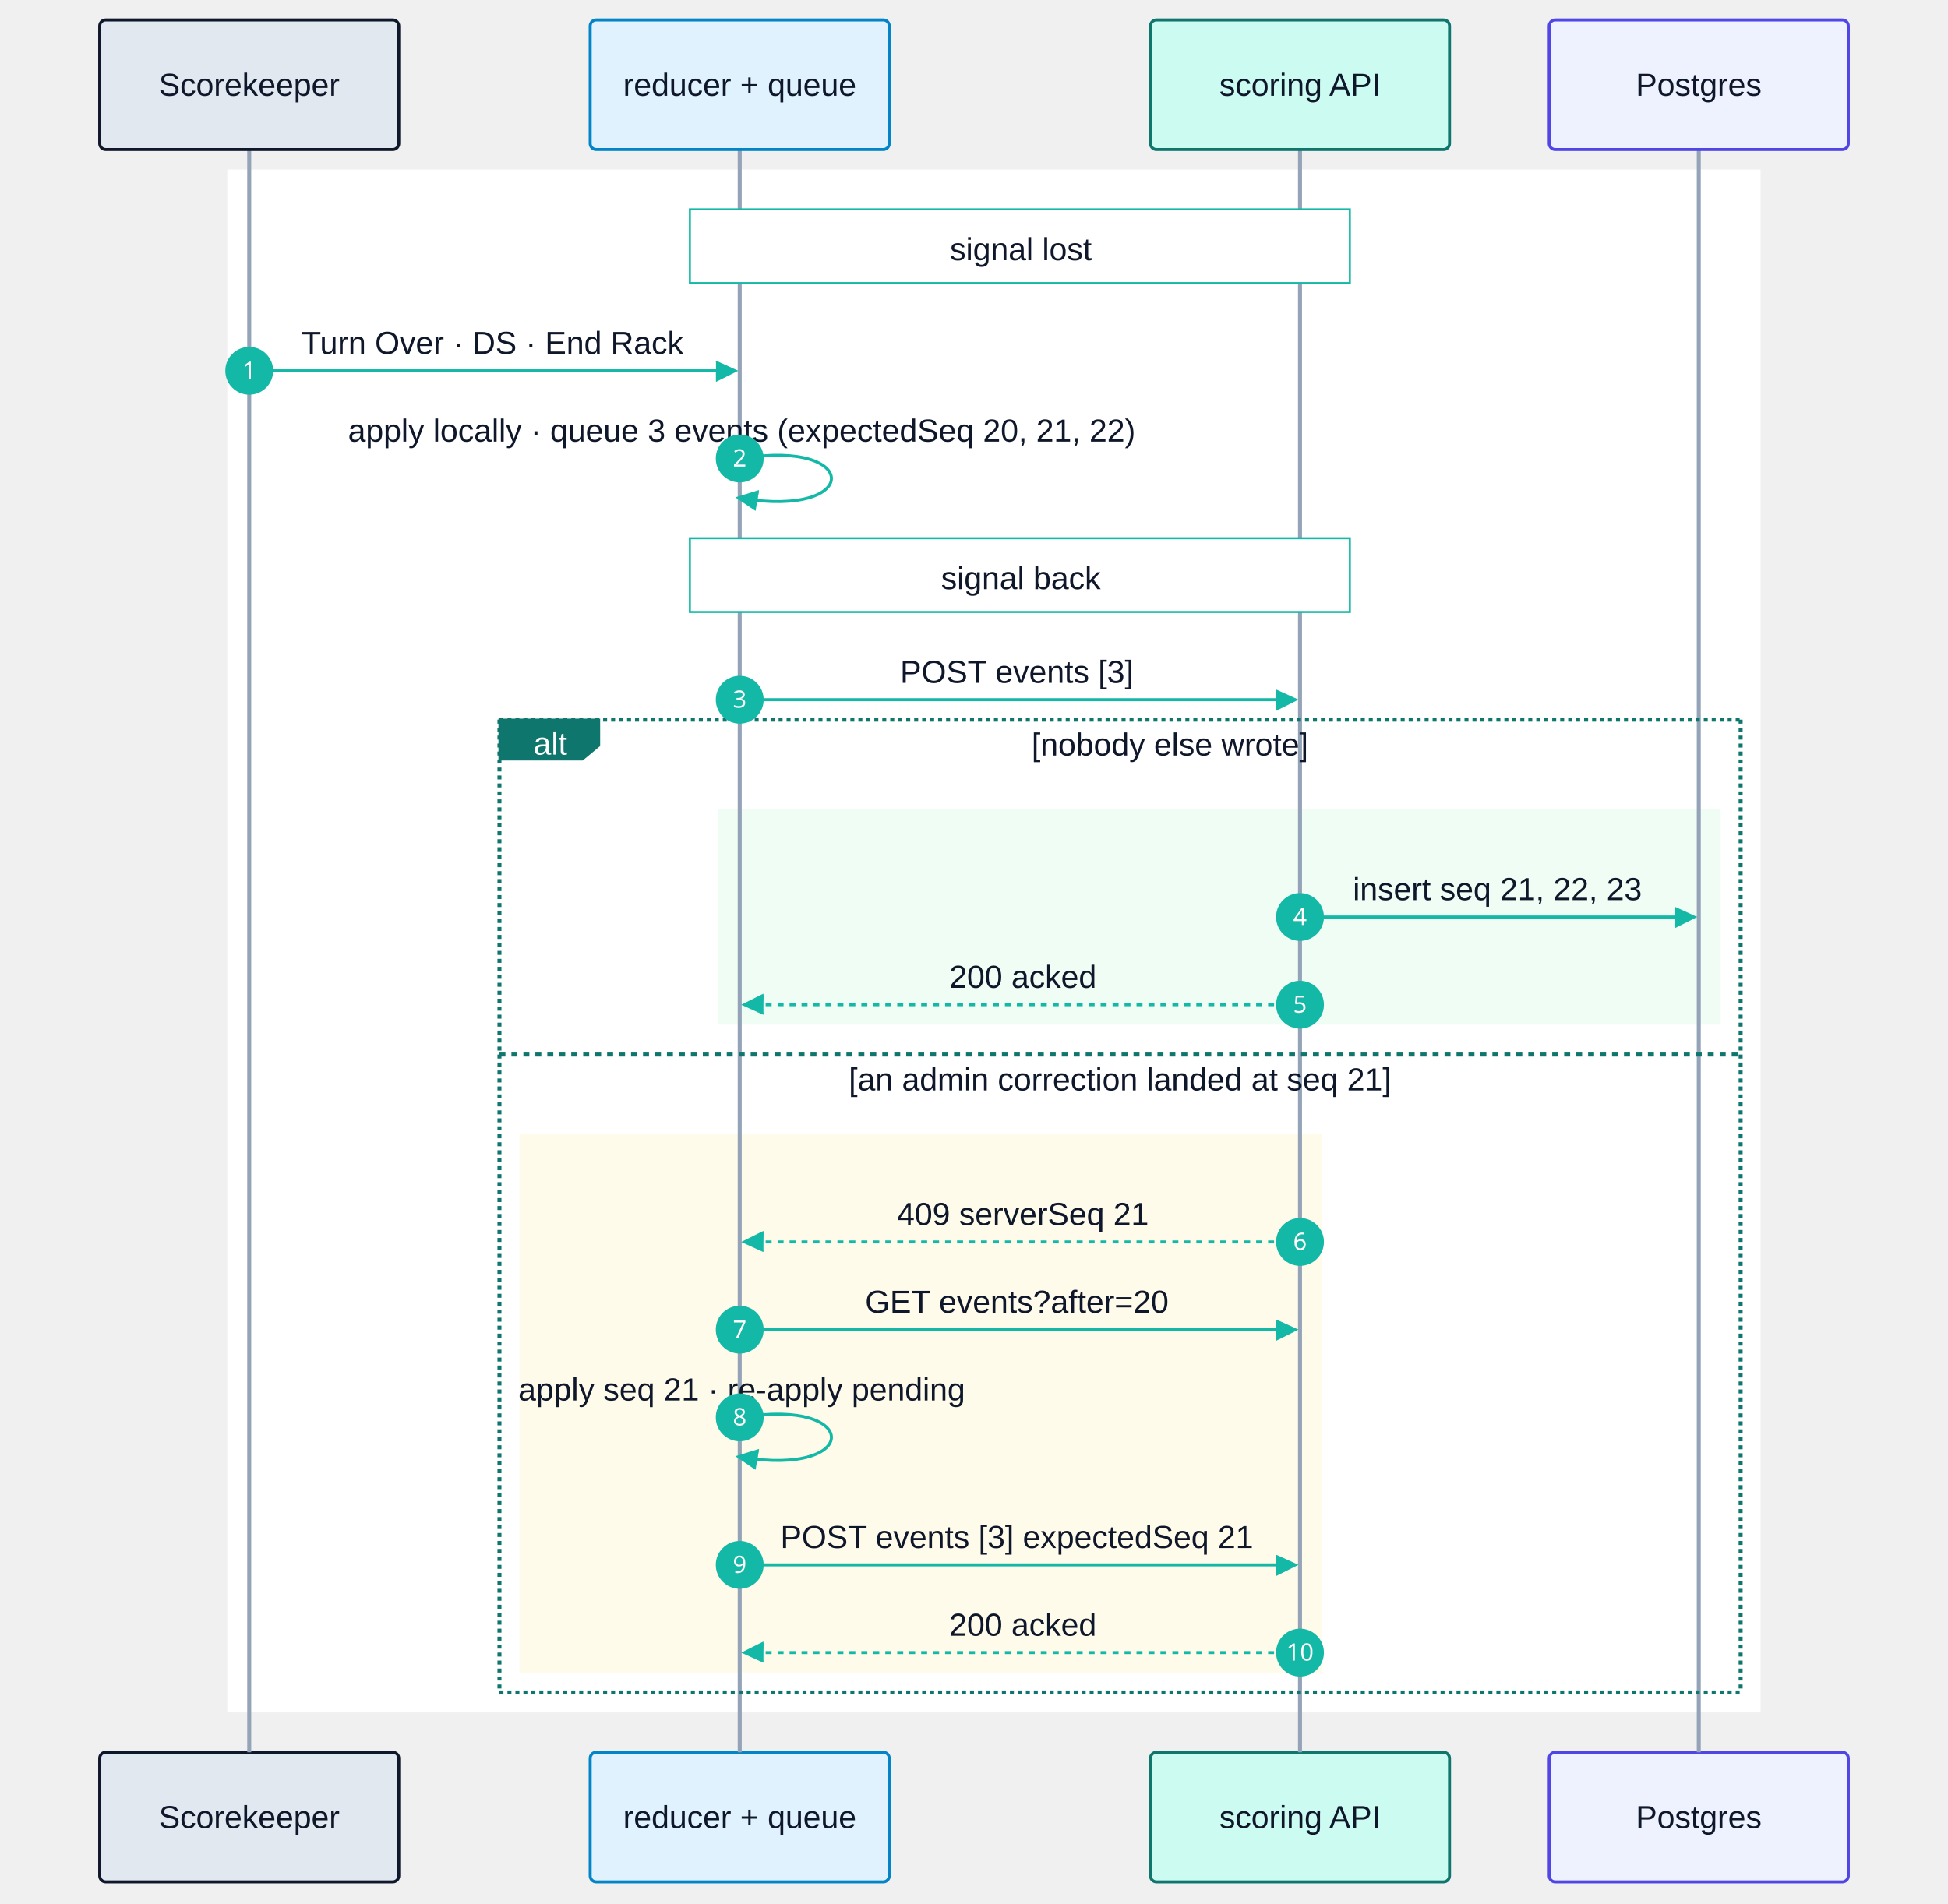
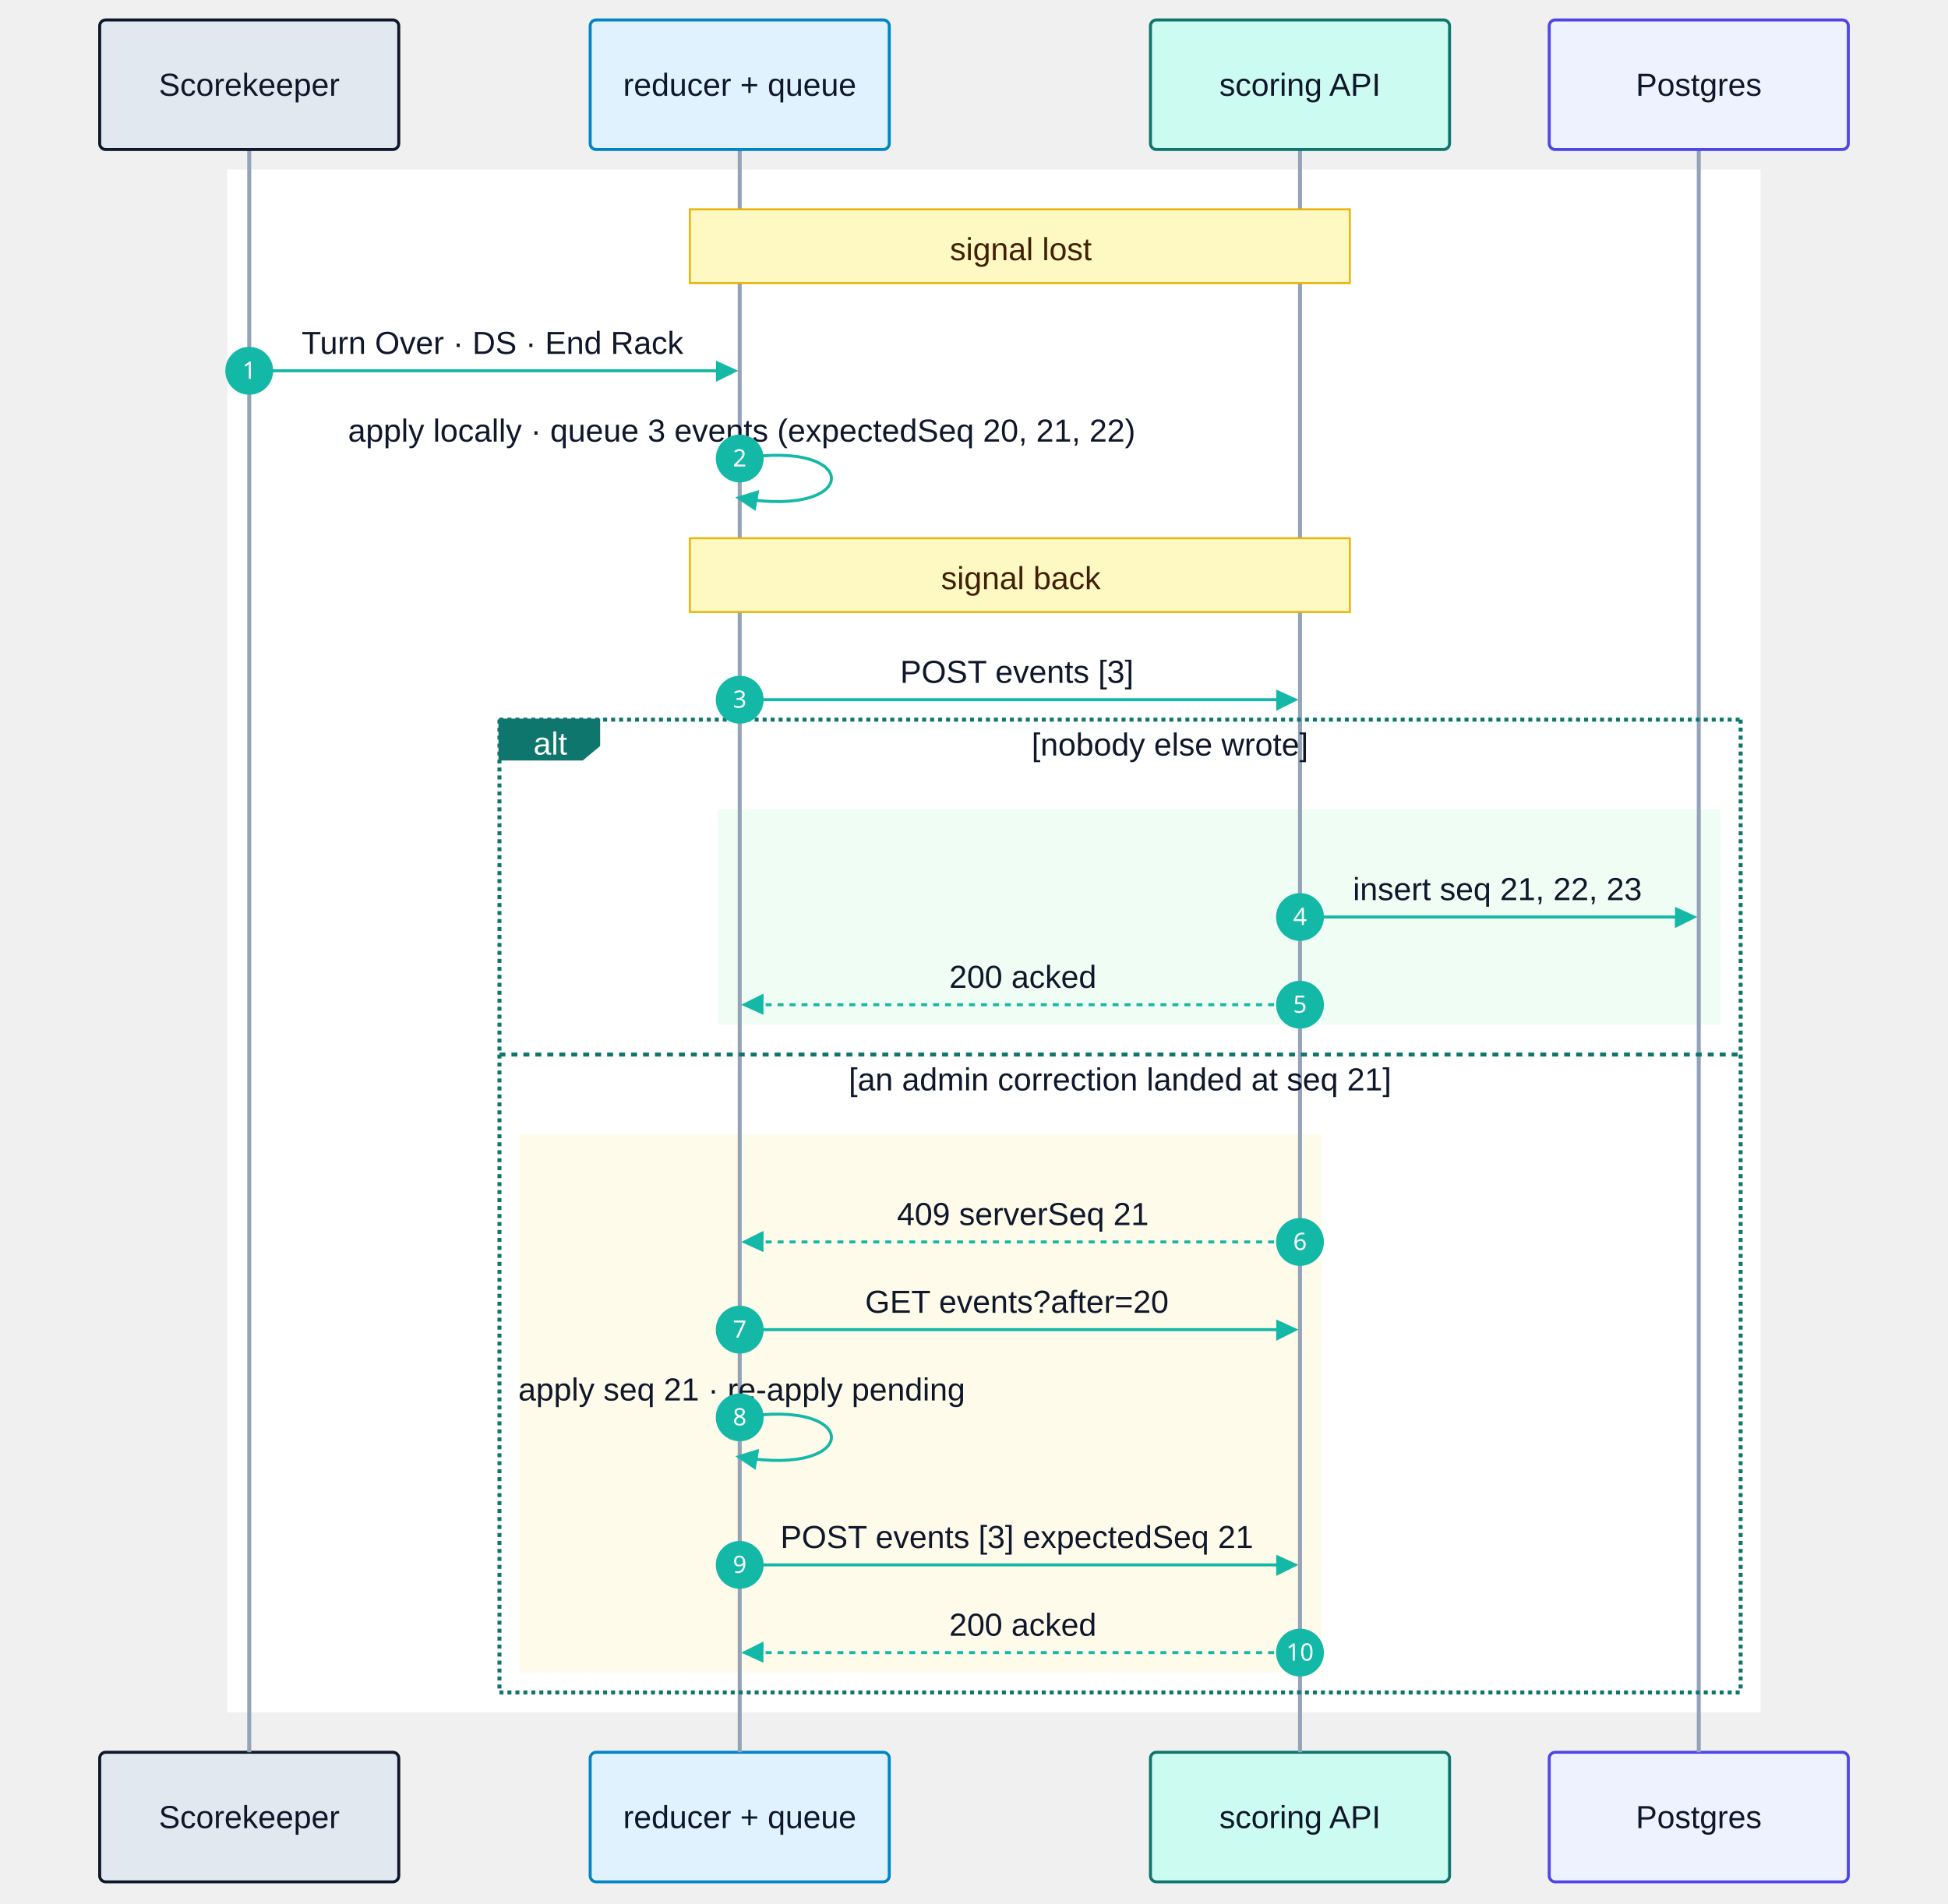
- <svg xmlns="http://www.w3.org/2000/svg" id="d-4b40d7af" width="100%" style="max-width: 977px; background-color: rgb(248, 250, 252);" viewBox="-50 -10 977 955" role="graphics-document document" aria-roledescription="sequence">
-   <style>#d-4b40d7af rect.actor[name='S']{fill:#E2E8F0 !important;stroke:#0F172A !important;stroke-width:1.5px} #d-4b40d7af rect.actor[name='FE']{fill:#E0F2FE !important;stroke:#0284C7 !important;stroke-width:1.5px} #d-4b40d7af rect.actor[name='API']{fill:#CCFBF1 !important;stroke:#0F766E !important;stroke-width:1.5px} #d-4b40d7af rect.actor[name='DB']{fill:#EEF2FF !important;stroke:#4F46E5 !important;stroke-width:1.5px}</style>
+ <svg xmlns="http://www.w3.org/2000/svg" id="d-85b87c11" width="100%" style="max-width: 977px; background-color: rgb(248, 250, 252);" viewBox="-50 -10 977 955" role="graphics-document document" aria-roledescription="sequence">
+   <style>#d-85b87c11 rect.actor[name='S']{fill:#E2E8F0 !important;stroke:#0F172A !important;stroke-width:1.5px} #d-85b87c11 rect.actor[name='FE']{fill:#E0F2FE !important;stroke:#0284C7 !important;stroke-width:1.5px} #d-85b87c11 rect.actor[name='API']{fill:#CCFBF1 !important;stroke:#0F766E !important;stroke-width:1.5px} #d-85b87c11 rect.actor[name='DB']{fill:#EEF2FF !important;stroke:#4F46E5 !important;stroke-width:1.5px}</style>
  <rect x="64" y="75" fill="rgb(255,255,255)" width="769" height="774" class="rect" />
  <rect x="210.5" y="559" fill="rgb(255,251,235)" width="402.5" height="270" class="rect" />
  <rect x="310" y="396" fill="rgb(240,253,244)" width="503" height="108" class="rect" />
  <g>
    <rect x="727" y="869" fill="#eaeaea" stroke="#666" width="150" height="65" name="DB" rx="3" ry="3" class="actor actor-bottom" />
    <text x="802" y="901.5" dominant-baseline="central" alignment-baseline="central" class="actor actor-box" style="text-anchor: middle; font-size: 16px; font-weight: 400;">
      <tspan x="802" dy="0">Postgres</tspan>
    </text>
  </g>
  <g>
    <rect x="527" y="869" fill="#eaeaea" stroke="#666" width="150" height="65" name="API" rx="3" ry="3" class="actor actor-bottom" />
    <text x="602" y="901.5" dominant-baseline="central" alignment-baseline="central" class="actor actor-box" style="text-anchor: middle; font-size: 16px; font-weight: 400;">
      <tspan x="602" dy="0">scoring API</tspan>
    </text>
  </g>
  <g>
    <rect x="246" y="869" fill="#eaeaea" stroke="#666" width="150" height="65" name="FE" rx="3" ry="3" class="actor actor-bottom" />
    <text x="321" y="901.5" dominant-baseline="central" alignment-baseline="central" class="actor actor-box" style="text-anchor: middle; font-size: 16px; font-weight: 400;">
      <tspan x="321" dy="0">reducer + queue</tspan>
    </text>
  </g>
  <g>
    <rect x="0" y="869" fill="#eaeaea" stroke="#666" width="150" height="65" name="S" rx="3" ry="3" class="actor actor-bottom" />
    <text x="75" y="901.5" dominant-baseline="central" alignment-baseline="central" class="actor actor-box" style="text-anchor: middle; font-size: 16px; font-weight: 400;">
      <tspan x="75" dy="0">Scorekeeper</tspan>
    </text>
  </g>
  <g>
    <line id="actor3" x1="802" y1="65" x2="802" y2="869" class="actor-line 200" stroke-width="0.5px" stroke="#999" name="DB" data-et="life-line" data-id="DB" />
    <g id="root-3" data-et="participant" data-type="participant" data-id="DB">
      <rect x="727" y="0" fill="#eaeaea" stroke="#666" width="150" height="65" name="DB" rx="3" ry="3" class="actor actor-top" />
      <text x="802" y="32.5" dominant-baseline="central" alignment-baseline="central" class="actor actor-box" style="text-anchor: middle; font-size: 16px; font-weight: 400;">
        <tspan x="802" dy="0">Postgres</tspan>
      </text>
    </g>
  </g>
  <g>
    <line id="actor2" x1="602" y1="65" x2="602" y2="869" class="actor-line 200" stroke-width="0.5px" stroke="#999" name="API" data-et="life-line" data-id="API" />
    <g id="root-2" data-et="participant" data-type="participant" data-id="API">
      <rect x="527" y="0" fill="#eaeaea" stroke="#666" width="150" height="65" name="API" rx="3" ry="3" class="actor actor-top" />
      <text x="602" y="32.5" dominant-baseline="central" alignment-baseline="central" class="actor actor-box" style="text-anchor: middle; font-size: 16px; font-weight: 400;">
        <tspan x="602" dy="0">scoring API</tspan>
      </text>
    </g>
  </g>
  <g>
    <line id="actor1" x1="321" y1="65" x2="321" y2="869" class="actor-line 200" stroke-width="0.5px" stroke="#999" name="FE" data-et="life-line" data-id="FE" />
    <g id="root-1" data-et="participant" data-type="participant" data-id="FE">
      <rect x="246" y="0" fill="#eaeaea" stroke="#666" width="150" height="65" name="FE" rx="3" ry="3" class="actor actor-top" />
      <text x="321" y="32.5" dominant-baseline="central" alignment-baseline="central" class="actor actor-box" style="text-anchor: middle; font-size: 16px; font-weight: 400;">
        <tspan x="321" dy="0">reducer + queue</tspan>
      </text>
    </g>
  </g>
  <g>
    <line id="actor0" x1="75" y1="65" x2="75" y2="869" class="actor-line 200" stroke-width="0.5px" stroke="#999" name="S" data-et="life-line" data-id="S" />
    <g id="root-0" data-et="participant" data-type="participant" data-id="S">
      <rect x="0" y="0" fill="#eaeaea" stroke="#666" width="150" height="65" name="S" rx="3" ry="3" class="actor actor-top" />
      <text x="75" y="32.5" dominant-baseline="central" alignment-baseline="central" class="actor actor-box" style="text-anchor: middle; font-size: 16px; font-weight: 400;">
        <tspan x="75" dy="0">Scorekeeper</tspan>
      </text>
    </g>
  </g>
-   <style>#d-4b40d7af{font-family:Arial;font-size:14px;fill:#0F172A;}@keyframes edge-animation-frame{from{stroke-dashoffset:0;}}@keyframes dash{to{stroke-dashoffset:0;}}#d-4b40d7af .edge-animation-slow{stroke-dasharray:9,5!important;stroke-dashoffset:900;animation:dash 50s linear infinite;stroke-linecap:round;}#d-4b40d7af .edge-animation-fast{stroke-dasharray:9,5!important;stroke-dashoffset:900;animation:dash 20s linear infinite;stroke-linecap:round;}#d-4b40d7af .error-icon{fill:#F1F5F9;}#d-4b40d7af .error-text{fill:#0e0a06;stroke:#0e0a06;}#d-4b40d7af .edge-thickness-normal{stroke-width:1px;}#d-4b40d7af .edge-thickness-thick{stroke-width:3.5px;}#d-4b40d7af .edge-pattern-solid{stroke-dasharray:0;}#d-4b40d7af .edge-thickness-invisible{stroke-width:0;fill:none;}#d-4b40d7af .edge-pattern-dashed{stroke-dasharray:3;}#d-4b40d7af .edge-pattern-dotted{stroke-dasharray:2;}#d-4b40d7af .marker{fill:#14B8A6;stroke:#14B8A6;}#d-4b40d7af .marker.cross{stroke:#14B8A6;}#d-4b40d7af svg{font-family:Arial;font-size:14px;}#d-4b40d7af p{margin:0;}#d-4b40d7af .actor{stroke:#475569;fill:#F1F5F9;stroke-width:1;}#d-4b40d7af rect.actor.outer-path[data-look="neo"]{filter:drop-shadow( 1px 2px 2px rgba(185,185,185,1));}#d-4b40d7af rect.note[data-look="neo"]{stroke:#14B8A6;fill:#FFFFFF;filter:drop-shadow( 1px 2px 2px rgba(185,185,185,1));}#d-4b40d7af text.actor&gt;tspan{fill:#0F172A;stroke:none;}#d-4b40d7af .actor-line{stroke:#94A3B8;}#d-4b40d7af .innerArc{stroke-width:1.5;stroke-dasharray:none;}#d-4b40d7af .messageLine0{stroke-width:1.5;stroke-dasharray:none;stroke:#14B8A6;}#d-4b40d7af .messageLine1{stroke-width:1.5;stroke-dasharray:2,2;stroke:#14B8A6;}#d-4b40d7af [id$="-arrowhead"] path{fill:#14B8A6;stroke:#14B8A6;}#d-4b40d7af .sequenceNumber{fill:#FFFFFF;}#d-4b40d7af [id$="-sequencenumber"]{fill:#14B8A6;}#d-4b40d7af [id$="-crosshead"] path{fill:#14B8A6;stroke:#14B8A6;}#d-4b40d7af .messageText{fill:#0F172A;stroke:none;}#d-4b40d7af .labelBox{stroke:#0F766E;fill:#0F766E;filter:none;}#d-4b40d7af .labelText,#d-4b40d7af .labelText&gt;tspan{fill:#FFFFFF;stroke:none;}#d-4b40d7af .loopText,#d-4b40d7af .loopText&gt;tspan{fill:#0F172A;stroke:none;}#d-4b40d7af .sectionTitle,#d-4b40d7af .sectionTitle&gt;tspan{fill:#0F172A;stroke:none;}#d-4b40d7af .loopLine{stroke-width:2px;stroke-dasharray:2,2;stroke:#0F766E;fill:#0F766E;}#d-4b40d7af .note{stroke:#14B8A6;fill:#FFFFFF;}#d-4b40d7af .noteText,#d-4b40d7af .noteText&gt;tspan{fill:#0F172A;stroke:none;font-weight:normal;}#d-4b40d7af .activation0{fill:#CCFBF1;stroke:#0F766E;}#d-4b40d7af .activation1{fill:#CCFBF1;stroke:#0F766E;}#d-4b40d7af .activation2{fill:#CCFBF1;stroke:#0F766E;}#d-4b40d7af .actorPopupMenu{position:absolute;}#d-4b40d7af .actorPopupMenuPanel{position:absolute;fill:#F1F5F9;box-shadow:0px 8px 16px 0px rgba(0,0,0,0.2);filter:drop-shadow(3px 5px 2px rgb(0 0 0 / 0.4));}#d-4b40d7af .actor-man circle,#d-4b40d7af line{fill:#F1F5F9;stroke-width:2px;}#d-4b40d7af g rect.rect{filter:drop-shadow( 1px 2px 2px rgba(185,185,185,1));stroke:#475569;}#d-4b40d7af .node .neo-node{stroke:#475569;}#d-4b40d7af [data-look="neo"].node rect,#d-4b40d7af [data-look="neo"].cluster rect,#d-4b40d7af [data-look="neo"].node polygon{stroke:url(#d-4b40d7af-gradient);filter:drop-shadow( 1px 2px 2px rgba(185,185,185,1));}#d-4b40d7af [data-look="neo"].swimlane.cluster rect{filter:none;}#d-4b40d7af [data-look="neo"].node path{stroke:url(#d-4b40d7af-gradient);stroke-width:1px;}#d-4b40d7af [data-look="neo"].node .outer-path{filter:drop-shadow( 1px 2px 2px rgba(185,185,185,1));}#d-4b40d7af [data-look="neo"].node .neo-line path{stroke:#475569;filter:none;}#d-4b40d7af [data-look="neo"].node circle{stroke:url(#d-4b40d7af-gradient);filter:drop-shadow( 1px 2px 2px rgba(185,185,185,1));}#d-4b40d7af [data-look="neo"].node circle .state-start{fill:#000000;}#d-4b40d7af [data-look="neo"].icon-shape .icon{fill:url(#d-4b40d7af-gradient);filter:drop-shadow( 1px 2px 2px rgba(185,185,185,1));}#d-4b40d7af [data-look="neo"].icon-shape .icon-neo path{stroke:url(#d-4b40d7af-gradient);filter:drop-shadow( 1px 2px 2px rgba(185,185,185,1));}#d-4b40d7af :root{--mermaid-font-family:"trebuchet ms",verdana,arial,sans-serif;}</style>
+   <style>#d-85b87c11{font-family:Arial;font-size:14px;fill:#0F172A;}@keyframes edge-animation-frame{from{stroke-dashoffset:0;}}@keyframes dash{to{stroke-dashoffset:0;}}#d-85b87c11 .edge-animation-slow{stroke-dasharray:9,5!important;stroke-dashoffset:900;animation:dash 50s linear infinite;stroke-linecap:round;}#d-85b87c11 .edge-animation-fast{stroke-dasharray:9,5!important;stroke-dashoffset:900;animation:dash 20s linear infinite;stroke-linecap:round;}#d-85b87c11 .error-icon{fill:#F1F5F9;}#d-85b87c11 .error-text{fill:#0e0a06;stroke:#0e0a06;}#d-85b87c11 .edge-thickness-normal{stroke-width:1px;}#d-85b87c11 .edge-thickness-thick{stroke-width:3.5px;}#d-85b87c11 .edge-pattern-solid{stroke-dasharray:0;}#d-85b87c11 .edge-thickness-invisible{stroke-width:0;fill:none;}#d-85b87c11 .edge-pattern-dashed{stroke-dasharray:3;}#d-85b87c11 .edge-pattern-dotted{stroke-dasharray:2;}#d-85b87c11 .marker{fill:#14B8A6;stroke:#14B8A6;}#d-85b87c11 .marker.cross{stroke:#14B8A6;}#d-85b87c11 svg{font-family:Arial;font-size:14px;}#d-85b87c11 p{margin:0;}#d-85b87c11 .actor{stroke:#475569;fill:#F1F5F9;stroke-width:1;}#d-85b87c11 rect.actor.outer-path[data-look="neo"]{filter:drop-shadow( 1px 2px 2px rgba(185,185,185,1));}#d-85b87c11 rect.note[data-look="neo"]{stroke:#EAB308;fill:#FEF9C3;filter:drop-shadow( 1px 2px 2px rgba(185,185,185,1));}#d-85b87c11 text.actor&gt;tspan{fill:#0F172A;stroke:none;}#d-85b87c11 .actor-line{stroke:#94A3B8;}#d-85b87c11 .innerArc{stroke-width:1.5;stroke-dasharray:none;}#d-85b87c11 .messageLine0{stroke-width:1.5;stroke-dasharray:none;stroke:#14B8A6;}#d-85b87c11 .messageLine1{stroke-width:1.5;stroke-dasharray:2,2;stroke:#14B8A6;}#d-85b87c11 [id$="-arrowhead"] path{fill:#14B8A6;stroke:#14B8A6;}#d-85b87c11 .sequenceNumber{fill:#FFFFFF;}#d-85b87c11 [id$="-sequencenumber"]{fill:#14B8A6;}#d-85b87c11 [id$="-crosshead"] path{fill:#14B8A6;stroke:#14B8A6;}#d-85b87c11 .messageText{fill:#0F172A;stroke:none;}#d-85b87c11 .labelBox{stroke:#0F766E;fill:#0F766E;filter:none;}#d-85b87c11 .labelText,#d-85b87c11 .labelText&gt;tspan{fill:#FFFFFF;stroke:none;}#d-85b87c11 .loopText,#d-85b87c11 .loopText&gt;tspan{fill:#0F172A;stroke:none;}#d-85b87c11 .sectionTitle,#d-85b87c11 .sectionTitle&gt;tspan{fill:#0F172A;stroke:none;}#d-85b87c11 .loopLine{stroke-width:2px;stroke-dasharray:2,2;stroke:#0F766E;fill:#0F766E;}#d-85b87c11 .note{stroke:#EAB308;fill:#FEF9C3;}#d-85b87c11 .noteText,#d-85b87c11 .noteText&gt;tspan{fill:#422006;stroke:none;font-weight:normal;}#d-85b87c11 .activation0{fill:#CCFBF1;stroke:#0F766E;}#d-85b87c11 .activation1{fill:#CCFBF1;stroke:#0F766E;}#d-85b87c11 .activation2{fill:#CCFBF1;stroke:#0F766E;}#d-85b87c11 .actorPopupMenu{position:absolute;}#d-85b87c11 .actorPopupMenuPanel{position:absolute;fill:#F1F5F9;box-shadow:0px 8px 16px 0px rgba(0,0,0,0.2);filter:drop-shadow(3px 5px 2px rgb(0 0 0 / 0.4));}#d-85b87c11 .actor-man circle,#d-85b87c11 line{fill:#F1F5F9;stroke-width:2px;}#d-85b87c11 g rect.rect{filter:drop-shadow( 1px 2px 2px rgba(185,185,185,1));stroke:#475569;}#d-85b87c11 .node .neo-node{stroke:#475569;}#d-85b87c11 [data-look="neo"].node rect,#d-85b87c11 [data-look="neo"].cluster rect,#d-85b87c11 [data-look="neo"].node polygon{stroke:url(#d-85b87c11-gradient);filter:drop-shadow( 1px 2px 2px rgba(185,185,185,1));}#d-85b87c11 [data-look="neo"].swimlane.cluster rect{filter:none;}#d-85b87c11 [data-look="neo"].node path{stroke:url(#d-85b87c11-gradient);stroke-width:1px;}#d-85b87c11 [data-look="neo"].node .outer-path{filter:drop-shadow( 1px 2px 2px rgba(185,185,185,1));}#d-85b87c11 [data-look="neo"].node .neo-line path{stroke:#475569;filter:none;}#d-85b87c11 [data-look="neo"].node circle{stroke:url(#d-85b87c11-gradient);filter:drop-shadow( 1px 2px 2px rgba(185,185,185,1));}#d-85b87c11 [data-look="neo"].node circle .state-start{fill:#000000;}#d-85b87c11 [data-look="neo"].icon-shape .icon{fill:url(#d-85b87c11-gradient);filter:drop-shadow( 1px 2px 2px rgba(185,185,185,1));}#d-85b87c11 [data-look="neo"].icon-shape .icon-neo path{stroke:url(#d-85b87c11-gradient);filter:drop-shadow( 1px 2px 2px rgba(185,185,185,1));}#d-85b87c11 :root{--mermaid-font-family:"trebuchet ms",verdana,arial,sans-serif;}</style>
  <g />
  <defs>
-     <symbol id="d-4b40d7af-computer" width="24" height="24">
+     <symbol id="d-85b87c11-computer" width="24" height="24">
      <path transform="scale(.5)" d="M2 2v13h20v-13h-20zm18 11h-16v-9h16v9zm-10.228 6l.466-1h3.524l.467 1h-4.457zm14.228 3h-24l2-6h2.104l-1.33 4h18.45l-1.297-4h2.073l2 6zm-5-10h-14v-7h14v7z" />
    </symbol>
  </defs>
  <defs>
-     <symbol id="d-4b40d7af-database" fill-rule="evenodd" clip-rule="evenodd">
+     <symbol id="d-85b87c11-database" fill-rule="evenodd" clip-rule="evenodd">
      <path transform="scale(.5)" d="M12.258.001l.256.004.255.005.253.008.251.01.249.012.247.015.246.016.242.019.241.02.239.023.236.024.233.027.231.028.229.031.225.032.223.034.22.036.217.038.214.04.211.041.208.043.205.045.201.046.198.048.194.05.191.051.187.053.183.054.18.056.175.057.172.059.168.06.163.061.16.063.155.064.15.066.074.033.073.033.071.034.07.034.069.035.068.035.067.035.066.035.064.036.064.036.062.036.06.036.06.037.058.037.058.037.055.038.055.038.053.038.052.038.051.039.05.039.048.039.047.039.045.04.044.04.043.04.041.04.04.041.039.041.037.041.036.041.034.041.033.042.032.042.03.042.029.042.027.042.026.043.024.043.023.043.021.043.02.043.018.044.017.043.015.044.013.044.012.044.011.045.009.044.007.045.006.045.004.045.002.045.001.045v17l-.001.045-.002.045-.004.045-.006.045-.007.045-.009.044-.011.045-.012.044-.013.044-.015.044-.017.043-.018.044-.02.043-.021.043-.023.043-.024.043-.026.043-.027.042-.029.042-.03.042-.032.042-.033.042-.034.041-.036.041-.037.041-.039.041-.04.041-.041.04-.043.04-.044.04-.045.04-.047.039-.048.039-.05.039-.051.039-.052.038-.053.038-.055.038-.055.038-.058.037-.058.037-.06.037-.06.036-.062.036-.064.036-.064.036-.066.035-.067.035-.068.035-.069.035-.07.034-.071.034-.073.033-.074.033-.15.066-.155.064-.16.063-.163.061-.168.06-.172.059-.175.057-.18.056-.183.054-.187.053-.191.051-.194.05-.198.048-.201.046-.205.045-.208.043-.211.041-.214.04-.217.038-.22.036-.223.034-.225.032-.229.031-.231.028-.233.027-.236.024-.239.023-.241.02-.242.019-.246.016-.247.015-.249.012-.251.01-.253.008-.255.005-.256.004-.258.001-.258-.001-.256-.004-.255-.005-.253-.008-.251-.01-.249-.012-.247-.015-.245-.016-.243-.019-.241-.02-.238-.023-.236-.024-.234-.027-.231-.028-.228-.031-.226-.032-.223-.034-.22-.036-.217-.038-.214-.04-.211-.041-.208-.043-.204-.045-.201-.046-.198-.048-.195-.05-.19-.051-.187-.053-.184-.054-.179-.056-.176-.057-.172-.059-.167-.06-.164-.061-.159-.063-.155-.064-.151-.066-.074-.033-.072-.033-.072-.034-.07-.034-.069-.035-.068-.035-.067-.035-.066-.035-.064-.036-.063-.036-.062-.036-.061-.036-.06-.037-.058-.037-.057-.037-.056-.038-.055-.038-.053-.038-.052-.038-.051-.039-.049-.039-.049-.039-.046-.039-.046-.04-.044-.04-.043-.04-.041-.04-.04-.041-.039-.041-.037-.041-.036-.041-.034-.041-.033-.042-.032-.042-.03-.042-.029-.042-.027-.042-.026-.043-.024-.043-.023-.043-.021-.043-.02-.043-.018-.044-.017-.043-.015-.044-.013-.044-.012-.044-.011-.045-.009-.044-.007-.045-.006-.045-.004-.045-.002-.045-.001-.045v-17l.001-.045.002-.045.004-.045.006-.045.007-.045.009-.044.011-.045.012-.044.013-.044.015-.044.017-.043.018-.044.02-.043.021-.043.023-.043.024-.043.026-.043.027-.042.029-.042.03-.042.032-.042.033-.042.034-.041.036-.041.037-.041.039-.041.04-.041.041-.04.043-.04.044-.04.046-.04.046-.039.049-.039.049-.039.051-.039.052-.038.053-.038.055-.038.056-.038.057-.037.058-.037.06-.037.061-.036.062-.036.063-.036.064-.036.066-.035.067-.035.068-.035.069-.035.07-.034.072-.034.072-.033.074-.033.151-.066.155-.064.159-.063.164-.061.167-.06.172-.059.176-.057.179-.056.184-.054.187-.053.19-.051.195-.05.198-.048.201-.046.204-.045.208-.043.211-.041.214-.04.217-.038.22-.036.223-.034.226-.032.228-.031.231-.028.234-.027.236-.024.238-.023.241-.02.243-.019.245-.016.247-.015.249-.012.251-.01.253-.008.255-.005.256-.004.258-.001.258.001zm-9.258 20.499v.01l.001.021.003.021.004.022.005.021.006.022.007.022.009.023.01.022.011.023.012.023.013.023.015.023.016.024.017.023.018.024.019.024.021.024.022.025.023.024.024.025.052.049.056.05.061.051.066.051.07.051.075.051.079.052.084.052.088.052.092.052.097.052.102.051.105.052.11.052.114.051.119.051.123.051.127.05.131.05.135.05.139.048.144.049.147.047.152.047.155.047.16.045.163.045.167.043.171.043.176.041.178.041.183.039.187.039.19.037.194.035.197.035.202.033.204.031.209.03.212.029.216.027.219.025.222.024.226.021.23.02.233.018.236.016.24.015.243.012.246.01.249.008.253.005.256.004.259.001.26-.001.257-.004.254-.005.25-.008.247-.011.244-.012.241-.014.237-.016.233-.018.231-.021.226-.021.224-.024.22-.026.216-.027.212-.028.21-.031.205-.031.202-.034.198-.034.194-.036.191-.037.187-.039.183-.04.179-.04.175-.042.172-.043.168-.044.163-.045.16-.046.155-.046.152-.047.148-.048.143-.049.139-.049.136-.05.131-.05.126-.05.123-.051.118-.052.114-.051.11-.052.106-.052.101-.052.096-.052.092-.052.088-.053.083-.051.079-.052.074-.052.07-.051.065-.051.06-.051.056-.05.051-.05.023-.024.023-.025.021-.024.02-.024.019-.024.018-.024.017-.024.015-.023.014-.024.013-.023.012-.023.01-.023.01-.022.008-.022.006-.022.006-.022.004-.022.004-.021.001-.021.001-.021v-4.127l-.077.055-.08.053-.083.054-.085.053-.087.052-.09.052-.093.051-.095.05-.097.05-.1.049-.102.049-.105.048-.106.047-.109.047-.111.046-.114.045-.115.045-.118.044-.12.043-.122.042-.124.042-.126.041-.128.04-.13.04-.132.038-.134.038-.135.037-.138.037-.139.035-.142.035-.143.034-.144.033-.147.032-.148.031-.15.03-.151.03-.153.029-.154.027-.156.027-.158.026-.159.025-.161.024-.162.023-.163.022-.165.021-.166.02-.167.019-.169.018-.169.017-.171.016-.173.015-.173.014-.175.013-.175.012-.177.011-.178.01-.179.008-.179.008-.181.006-.182.005-.182.004-.184.003-.184.002h-.37l-.184-.002-.184-.003-.182-.004-.182-.005-.181-.006-.179-.008-.179-.008-.178-.01-.176-.011-.176-.012-.175-.013-.173-.014-.172-.015-.171-.016-.17-.017-.169-.018-.167-.019-.166-.02-.165-.021-.163-.022-.162-.023-.161-.024-.159-.025-.157-.026-.156-.027-.155-.027-.153-.029-.151-.03-.15-.03-.148-.031-.146-.032-.145-.033-.143-.034-.141-.035-.14-.035-.137-.037-.136-.037-.134-.038-.132-.038-.13-.04-.128-.04-.126-.041-.124-.042-.122-.042-.12-.044-.117-.043-.116-.045-.113-.045-.112-.046-.109-.047-.106-.047-.105-.048-.102-.049-.1-.049-.097-.05-.095-.05-.093-.052-.09-.051-.087-.052-.085-.053-.083-.054-.08-.054-.077-.054v4.127zm0-5.654v.011l.001.021.003.021.004.021.005.022.006.022.007.022.009.022.01.022.011.023.012.023.013.023.015.024.016.023.017.024.018.024.019.024.021.024.022.024.023.025.024.024.052.05.056.05.061.05.066.051.07.051.075.052.079.051.084.052.088.052.092.052.097.052.102.052.105.052.11.051.114.051.119.052.123.05.127.051.131.05.135.049.139.049.144.048.147.048.152.047.155.046.16.045.163.045.167.044.171.042.176.042.178.04.183.04.187.038.19.037.194.036.197.034.202.033.204.032.209.03.212.028.216.027.219.025.222.024.226.022.23.02.233.018.236.016.24.014.243.012.246.01.249.008.253.006.256.003.259.001.26-.001.257-.003.254-.006.25-.008.247-.01.244-.012.241-.015.237-.016.233-.018.231-.02.226-.022.224-.024.22-.025.216-.027.212-.029.21-.03.205-.032.202-.033.198-.035.194-.036.191-.037.187-.039.183-.039.179-.041.175-.042.172-.043.168-.044.163-.045.16-.045.155-.047.152-.047.148-.048.143-.048.139-.05.136-.049.131-.05.126-.051.123-.051.118-.051.114-.052.11-.052.106-.052.101-.052.096-.052.092-.052.088-.052.083-.052.079-.052.074-.051.07-.052.065-.051.06-.05.056-.051.051-.049.023-.025.023-.024.021-.025.02-.024.019-.024.018-.024.017-.024.015-.023.014-.023.013-.024.012-.022.01-.023.01-.023.008-.022.006-.022.006-.022.004-.021.004-.022.001-.021.001-.021v-4.139l-.077.054-.08.054-.083.054-.085.052-.087.053-.09.051-.093.051-.095.051-.097.05-.1.049-.102.049-.105.048-.106.047-.109.047-.111.046-.114.045-.115.044-.118.044-.12.044-.122.042-.124.042-.126.041-.128.04-.13.039-.132.039-.134.038-.135.037-.138.036-.139.036-.142.035-.143.033-.144.033-.147.033-.148.031-.15.03-.151.03-.153.028-.154.028-.156.027-.158.026-.159.025-.161.024-.162.023-.163.022-.165.021-.166.02-.167.019-.169.018-.169.017-.171.016-.173.015-.173.014-.175.013-.175.012-.177.011-.178.009-.179.009-.179.007-.181.007-.182.005-.182.004-.184.003-.184.002h-.37l-.184-.002-.184-.003-.182-.004-.182-.005-.181-.007-.179-.007-.179-.009-.178-.009-.176-.011-.176-.012-.175-.013-.173-.014-.172-.015-.171-.016-.17-.017-.169-.018-.167-.019-.166-.02-.165-.021-.163-.022-.162-.023-.161-.024-.159-.025-.157-.026-.156-.027-.155-.028-.153-.028-.151-.03-.15-.03-.148-.031-.146-.033-.145-.033-.143-.033-.141-.035-.14-.036-.137-.036-.136-.037-.134-.038-.132-.039-.13-.039-.128-.04-.126-.041-.124-.042-.122-.043-.12-.043-.117-.044-.116-.044-.113-.046-.112-.046-.109-.046-.106-.047-.105-.048-.102-.049-.1-.049-.097-.05-.095-.051-.093-.051-.09-.051-.087-.053-.085-.052-.083-.054-.08-.054-.077-.054v4.139zm0-5.666v.011l.001.02.003.022.004.021.005.022.006.021.007.022.009.023.01.022.011.023.012.023.013.023.015.023.016.024.017.024.018.023.019.024.021.025.022.024.023.024.024.025.052.05.056.05.061.05.066.051.07.051.075.052.079.051.084.052.088.052.092.052.097.052.102.052.105.051.11.052.114.051.119.051.123.051.127.05.131.05.135.05.139.049.144.048.147.048.152.047.155.046.16.045.163.045.167.043.171.043.176.042.178.04.183.04.187.038.19.037.194.036.197.034.202.033.204.032.209.03.212.028.216.027.219.025.222.024.226.021.23.02.233.018.236.017.24.014.243.012.246.01.249.008.253.006.256.003.259.001.26-.001.257-.003.254-.006.25-.008.247-.01.244-.013.241-.014.237-.016.233-.018.231-.02.226-.022.224-.024.22-.025.216-.027.212-.029.21-.03.205-.032.202-.033.198-.035.194-.036.191-.037.187-.039.183-.039.179-.041.175-.042.172-.043.168-.044.163-.045.16-.045.155-.047.152-.047.148-.048.143-.049.139-.049.136-.049.131-.051.126-.05.123-.051.118-.052.114-.051.11-.052.106-.052.101-.052.096-.052.092-.052.088-.052.083-.052.079-.052.074-.052.07-.051.065-.051.06-.051.056-.05.051-.049.023-.025.023-.025.021-.024.02-.024.019-.024.018-.024.017-.024.015-.023.014-.024.013-.023.012-.023.01-.022.01-.023.008-.022.006-.022.006-.022.004-.022.004-.021.001-.021.001-.021v-4.153l-.077.054-.08.054-.083.053-.085.053-.087.053-.09.051-.093.051-.095.051-.097.05-.1.049-.102.048-.105.048-.106.048-.109.046-.111.046-.114.046-.115.044-.118.044-.12.043-.122.043-.124.042-.126.041-.128.04-.13.039-.132.039-.134.038-.135.037-.138.036-.139.036-.142.034-.143.034-.144.033-.147.032-.148.032-.15.03-.151.03-.153.028-.154.028-.156.027-.158.026-.159.024-.161.024-.162.023-.163.023-.165.021-.166.02-.167.019-.169.018-.169.017-.171.016-.173.015-.173.014-.175.013-.175.012-.177.01-.178.01-.179.009-.179.007-.181.006-.182.006-.182.004-.184.003-.184.001-.185.001-.185-.001-.184-.001-.184-.003-.182-.004-.182-.006-.181-.006-.179-.007-.179-.009-.178-.01-.176-.01-.176-.012-.175-.013-.173-.014-.172-.015-.171-.016-.17-.017-.169-.018-.167-.019-.166-.02-.165-.021-.163-.023-.162-.023-.161-.024-.159-.024-.157-.026-.156-.027-.155-.028-.153-.028-.151-.03-.15-.03-.148-.032-.146-.032-.145-.033-.143-.034-.141-.034-.14-.036-.137-.036-.136-.037-.134-.038-.132-.039-.13-.039-.128-.041-.126-.041-.124-.041-.122-.043-.12-.043-.117-.044-.116-.044-.113-.046-.112-.046-.109-.046-.106-.048-.105-.048-.102-.048-.1-.05-.097-.049-.095-.051-.093-.051-.09-.052-.087-.052-.085-.053-.083-.053-.08-.054-.077-.054v4.153zm8.74-8.179l-.257.004-.254.005-.25.008-.247.011-.244.012-.241.014-.237.016-.233.018-.231.021-.226.022-.224.023-.22.026-.216.027-.212.028-.21.031-.205.032-.202.033-.198.034-.194.036-.191.038-.187.038-.183.04-.179.041-.175.042-.172.043-.168.043-.163.045-.16.046-.155.046-.152.048-.148.048-.143.048-.139.049-.136.05-.131.05-.126.051-.123.051-.118.051-.114.052-.11.052-.106.052-.101.052-.096.052-.092.052-.088.052-.083.052-.079.052-.074.051-.07.052-.065.051-.06.05-.056.05-.051.05-.023.025-.023.024-.021.024-.02.025-.019.024-.018.024-.017.023-.015.024-.014.023-.013.023-.012.023-.01.023-.01.022-.008.022-.006.023-.006.021-.004.022-.004.021-.001.021-.001.021.001.021.001.021.004.021.004.022.006.021.006.023.008.022.01.022.01.023.012.023.013.023.014.023.015.024.017.023.018.024.019.024.02.025.021.024.023.024.023.025.051.05.056.05.06.05.065.051.07.052.074.051.079.052.083.052.088.052.092.052.096.052.101.052.106.052.11.052.114.052.118.051.123.051.126.051.131.05.136.05.139.049.143.048.148.048.152.048.155.046.16.046.163.045.168.043.172.043.175.042.179.041.183.04.187.038.191.038.194.036.198.034.202.033.205.032.21.031.212.028.216.027.22.026.224.023.226.022.231.021.233.018.237.016.241.014.244.012.247.011.25.008.254.005.257.004.26.001.26-.001.257-.004.254-.005.25-.008.247-.011.244-.012.241-.014.237-.016.233-.018.231-.021.226-.022.224-.023.22-.026.216-.027.212-.028.21-.031.205-.032.202-.033.198-.034.194-.036.191-.038.187-.038.183-.04.179-.041.175-.042.172-.043.168-.043.163-.045.16-.046.155-.046.152-.048.148-.048.143-.048.139-.049.136-.05.131-.05.126-.051.123-.051.118-.051.114-.052.11-.052.106-.052.101-.052.096-.052.092-.052.088-.052.083-.052.079-.052.074-.051.07-.052.065-.051.06-.05.056-.05.051-.05.023-.025.023-.024.021-.024.02-.025.019-.024.018-.024.017-.023.015-.024.014-.023.013-.023.012-.023.01-.023.01-.022.008-.022.006-.023.006-.021.004-.022.004-.021.001-.021.001-.021-.001-.021-.001-.021-.004-.021-.004-.022-.006-.021-.006-.023-.008-.022-.01-.022-.01-.023-.012-.023-.013-.023-.014-.023-.015-.024-.017-.023-.018-.024-.019-.024-.02-.025-.021-.024-.023-.024-.023-.025-.051-.05-.056-.05-.06-.05-.065-.051-.07-.052-.074-.051-.079-.052-.083-.052-.088-.052-.092-.052-.096-.052-.101-.052-.106-.052-.11-.052-.114-.052-.118-.051-.123-.051-.126-.051-.131-.05-.136-.05-.139-.049-.143-.048-.148-.048-.152-.048-.155-.046-.16-.046-.163-.045-.168-.043-.172-.043-.175-.042-.179-.041-.183-.04-.187-.038-.191-.038-.194-.036-.198-.034-.202-.033-.205-.032-.21-.031-.212-.028-.216-.027-.22-.026-.224-.023-.226-.022-.231-.021-.233-.018-.237-.016-.241-.014-.244-.012-.247-.011-.25-.008-.254-.005-.257-.004-.26-.001-.26.001z" />
    </symbol>
  </defs>
  <defs>
-     <symbol id="d-4b40d7af-clock" width="24" height="24">
+     <symbol id="d-85b87c11-clock" width="24" height="24">
      <path transform="scale(.5)" d="M12 2c5.514 0 10 4.486 10 10s-4.486 10-10 10-10-4.486-10-10 4.486-10 10-10zm0-2c-6.627 0-12 5.373-12 12s5.373 12 12 12 12-5.373 12-12-5.373-12-12-12zm5.848 12.459c.202.038.202.333.001.372-1.907.361-6.045 1.111-6.547 1.111-.719 0-1.301-.582-1.301-1.301 0-.512.77-5.447 1.125-7.445.034-.192.312-.181.343.014l.985 6.238 5.394 1.011z" />
    </symbol>
  </defs>
  <defs>
-     <marker id="d-4b40d7af-arrowhead" refX="7.9" refY="5" markerUnits="userSpaceOnUse" markerWidth="12" markerHeight="12" orient="auto-start-reverse">
+     <marker id="d-85b87c11-arrowhead" refX="7.9" refY="5" markerUnits="userSpaceOnUse" markerWidth="12" markerHeight="12" orient="auto-start-reverse">
      <path d="M -1 0 L 10 5 L 0 10 z" />
    </marker>
  </defs>
  <defs>
-     <marker id="d-4b40d7af-crosshead" markerWidth="15" markerHeight="8" orient="auto" refX="4" refY="4.5">
+     <marker id="d-85b87c11-crosshead" markerWidth="15" markerHeight="8" orient="auto" refX="4" refY="4.5">
      <path fill="none" stroke="#000000" stroke-width="1pt" d="M 1,2 L 6,7 M 6,2 L 1,7" style="stroke-dasharray: 0, 0;" />
    </marker>
  </defs>
  <defs>
-     <marker id="d-4b40d7af-filled-head" refX="15.5" refY="7" markerWidth="20" markerHeight="28" orient="auto">
+     <marker id="d-85b87c11-filled-head" refX="15.5" refY="7" markerWidth="20" markerHeight="28" orient="auto">
      <path d="M 18,7 L9,13 L14,7 L9,1 Z" />
    </marker>
  </defs>
  <defs>
-     <marker id="d-4b40d7af-sequencenumber" refX="15" refY="15" markerWidth="60" markerHeight="40" orient="auto">
+     <marker id="d-85b87c11-sequencenumber" refX="15" refY="15" markerWidth="60" markerHeight="40" orient="auto">
      <circle cx="15" cy="15" r="6" />
    </marker>
  </defs>
  <defs>
-     <marker id="d-4b40d7af-solidTopArrowHead" refX="7.9" refY="7.25" markerUnits="userSpaceOnUse" markerWidth="12" markerHeight="12" orient="auto-start-reverse">
+     <marker id="d-85b87c11-solidTopArrowHead" refX="7.9" refY="7.25" markerUnits="userSpaceOnUse" markerWidth="12" markerHeight="12" orient="auto-start-reverse">
      <path d="M 0 0 L 10 8 L 0 8 z" />
    </marker>
  </defs>
  <defs>
-     <marker id="d-4b40d7af-solidBottomArrowHead" refX="7.9" refY="0.75" markerUnits="userSpaceOnUse" markerWidth="12" markerHeight="12" orient="auto-start-reverse">
+     <marker id="d-85b87c11-solidBottomArrowHead" refX="7.9" refY="0.75" markerUnits="userSpaceOnUse" markerWidth="12" markerHeight="12" orient="auto-start-reverse">
      <path d="M 0 0 L 10 0 L 0 8 z" />
    </marker>
  </defs>
  <defs>
-     <marker id="d-4b40d7af-stickTopArrowHead" refX="7.5" refY="7" markerUnits="userSpaceOnUse" markerWidth="12" markerHeight="12" orient="auto-start-reverse">
+     <marker id="d-85b87c11-stickTopArrowHead" refX="7.5" refY="7" markerUnits="userSpaceOnUse" markerWidth="12" markerHeight="12" orient="auto-start-reverse">
      <path d="M 0 0 L 7 7" stroke="black" stroke-width="1.5" fill="none" />
    </marker>
  </defs>
  <defs>
-     <marker id="d-4b40d7af-stickBottomArrowHead" refX="7.5" refY="0" markerUnits="userSpaceOnUse" markerWidth="12" markerHeight="12" orient="auto-start-reverse">
+     <marker id="d-85b87c11-stickBottomArrowHead" refX="7.5" refY="0" markerUnits="userSpaceOnUse" markerWidth="12" markerHeight="12" orient="auto-start-reverse">
      <path d="M 0 7 L 7 0" stroke="black" stroke-width="1.5" fill="none" />
    </marker>
  </defs>
  <g data-et="note" data-id="i2">
    <rect x="296" y="95" fill="#EDF2AE" stroke="#666" width="331" height="37" class="note" />
    <text x="462" y="100" text-anchor="middle" dominant-baseline="middle" alignment-baseline="middle" class="noteText" dy="1em" style="font-size: 16px; font-weight: 400;">
      <tspan x="462">signal lost</tspan>
    </text>
  </g>
  <g data-et="note" data-id="i5">
    <rect x="296" y="260" fill="#EDF2AE" stroke="#666" width="331" height="37" class="note" />
    <text x="462" y="265" text-anchor="middle" dominant-baseline="middle" alignment-baseline="middle" class="noteText" dy="1em" style="font-size: 16px; font-weight: 400;">
      <tspan x="462">signal back</tspan>
    </text>
  </g>
  <g data-et="control-structure" data-id="i20">
    <line x1="200.5" y1="351" x2="823" y2="351" class="loopLine" />
    <line x1="823" y1="351" x2="823" y2="839" class="loopLine" />
    <line x1="200.5" y1="839" x2="823" y2="839" class="loopLine" />
    <line x1="200.5" y1="351" x2="200.5" y2="839" class="loopLine" />
    <line x1="200.5" y1="519" x2="823" y2="519" class="loopLine" style="stroke-dasharray: 3, 3;" />
    <polygon points="200.5,351 250.5,351 250.5,364 242.1,371 200.5,371" class="labelBox" />
    <text x="226" y="364" text-anchor="middle" dominant-baseline="middle" alignment-baseline="middle" class="labelText" style="font-size: 16px; font-weight: 400;">alt</text>
    <text x="536.75" y="369" text-anchor="middle" class="loopText" style="font-size: 16px; font-weight: 400;">
      <tspan x="536.75">[nobody else wrote]</tspan>
    </text>
    <text x="511.75" y="537" text-anchor="middle" class="sectionTitle" style="font-size: 16px; font-weight: 400;">[an admin correction landed at seq 21]</text>
  </g>
  <text x="197" y="147" text-anchor="middle" dominant-baseline="middle" alignment-baseline="middle" class="messageText" dy="1em" style="font-size: 16px; font-weight: 400;">Turn Over · DS · End Rack</text>
-   <line x1="82" y1="176" x2="317" y2="176" class="messageLine0" data-et="message" data-id="i3" data-from="S" data-to="FE" stroke-width="2" stroke="none" marker-end="url(#d-4b40d7af-arrowhead)" style="fill: none;" />
-   <line x1="75" y1="176" x2="75" y2="176" stroke-width="0" marker-start="url(#d-4b40d7af-sequencenumber)" />
+   <line x1="82" y1="176" x2="317" y2="176" class="messageLine0" data-et="message" data-id="i3" data-from="S" data-to="FE" stroke-width="2" stroke="none" marker-end="url(#d-85b87c11-arrowhead)" style="fill: none;" />
+   <line x1="75" y1="176" x2="75" y2="176" stroke-width="0" marker-start="url(#d-85b87c11-sequencenumber)" />
  <text x="75" y="180" font-family="sans-serif" font-size="12px" text-anchor="middle" class="sequenceNumber">1</text>
  <text x="322" y="191" text-anchor="middle" dominant-baseline="middle" alignment-baseline="middle" class="messageText" dy="1em" style="font-size: 16px; font-weight: 400;">apply locally · queue 3 events (expectedSeq 20, 21, 22)</text>
-   <path d="M 322,220 C 382,210 382,250 322,240" class="messageLine0" data-et="message" data-id="i4" data-from="FE" data-to="FE" stroke-width="2" stroke="none" marker-end="url(#d-4b40d7af-arrowhead)" x1="328" style="fill: none;" />
-   <line x1="321" y1="220" x2="321" y2="220" stroke-width="0" marker-start="url(#d-4b40d7af-sequencenumber)" />
+   <path d="M 322,220 C 382,210 382,250 322,240" class="messageLine0" data-et="message" data-id="i4" data-from="FE" data-to="FE" stroke-width="2" stroke="none" marker-end="url(#d-85b87c11-arrowhead)" x1="328" style="fill: none;" />
+   <line x1="321" y1="220" x2="321" y2="220" stroke-width="0" marker-start="url(#d-85b87c11-sequencenumber)" />
  <text x="321" y="224" font-family="sans-serif" font-size="12px" text-anchor="middle" class="sequenceNumber">2</text>
  <text x="460" y="312" text-anchor="middle" dominant-baseline="middle" alignment-baseline="middle" class="messageText" dy="1em" style="font-size: 16px; font-weight: 400;">POST events [3]</text>
-   <line x1="328" y1="341" x2="598" y2="341" class="messageLine0" data-et="message" data-id="i6" data-from="FE" data-to="API" stroke-width="2" stroke="none" marker-end="url(#d-4b40d7af-arrowhead)" style="fill: none;" />
-   <line x1="321" y1="341" x2="321" y2="341" stroke-width="0" marker-start="url(#d-4b40d7af-sequencenumber)" />
+   <line x1="328" y1="341" x2="598" y2="341" class="messageLine0" data-et="message" data-id="i6" data-from="FE" data-to="API" stroke-width="2" stroke="none" marker-end="url(#d-85b87c11-arrowhead)" style="fill: none;" />
+   <line x1="321" y1="341" x2="321" y2="341" stroke-width="0" marker-start="url(#d-85b87c11-sequencenumber)" />
  <text x="321" y="345" font-family="sans-serif" font-size="12px" text-anchor="middle" class="sequenceNumber">3</text>
  <text x="701" y="421" text-anchor="middle" dominant-baseline="middle" alignment-baseline="middle" class="messageText" dy="1em" style="font-size: 16px; font-weight: 400;">insert seq 21, 22, 23</text>
-   <line x1="609" y1="450" x2="798" y2="450" class="messageLine0" data-et="message" data-id="i9" data-from="API" data-to="DB" stroke-width="2" stroke="none" marker-end="url(#d-4b40d7af-arrowhead)" style="fill: none;" />
-   <line x1="602" y1="450" x2="602" y2="450" stroke-width="0" marker-start="url(#d-4b40d7af-sequencenumber)" />
+   <line x1="609" y1="450" x2="798" y2="450" class="messageLine0" data-et="message" data-id="i9" data-from="API" data-to="DB" stroke-width="2" stroke="none" marker-end="url(#d-85b87c11-arrowhead)" style="fill: none;" />
+   <line x1="602" y1="450" x2="602" y2="450" stroke-width="0" marker-start="url(#d-85b87c11-sequencenumber)" />
  <text x="602" y="454" font-family="sans-serif" font-size="12px" text-anchor="middle" class="sequenceNumber">4</text>
  <text x="463" y="465" text-anchor="middle" dominant-baseline="middle" alignment-baseline="middle" class="messageText" dy="1em" style="font-size: 16px; font-weight: 400;">200 acked</text>
-   <line x1="607" y1="494" x2="325" y2="494" class="messageLine1" data-et="message" data-id="i10" data-from="API" data-to="FE" stroke-width="2" stroke="none" marker-end="url(#d-4b40d7af-arrowhead)" style="stroke-dasharray: 3, 3; fill: none;" />
-   <line x1="602" y1="494" x2="602" y2="494" stroke-width="0" marker-start="url(#d-4b40d7af-sequencenumber)" />
+   <line x1="607" y1="494" x2="325" y2="494" class="messageLine1" data-et="message" data-id="i10" data-from="API" data-to="FE" stroke-width="2" stroke="none" marker-end="url(#d-85b87c11-arrowhead)" style="stroke-dasharray: 3, 3; fill: none;" />
+   <line x1="602" y1="494" x2="602" y2="494" stroke-width="0" marker-start="url(#d-85b87c11-sequencenumber)" />
  <text x="602" y="498" font-family="sans-serif" font-size="12px" text-anchor="middle" class="sequenceNumber">5</text>
  <text x="463" y="584" text-anchor="middle" dominant-baseline="middle" alignment-baseline="middle" class="messageText" dy="1em" style="font-size: 16px; font-weight: 400;">409 serverSeq 21</text>
-   <line x1="607" y1="613" x2="325" y2="613" class="messageLine1" data-et="message" data-id="i14" data-from="API" data-to="FE" stroke-width="2" stroke="none" marker-end="url(#d-4b40d7af-arrowhead)" style="stroke-dasharray: 3, 3; fill: none;" />
-   <line x1="602" y1="613" x2="602" y2="613" stroke-width="0" marker-start="url(#d-4b40d7af-sequencenumber)" />
+   <line x1="607" y1="613" x2="325" y2="613" class="messageLine1" data-et="message" data-id="i14" data-from="API" data-to="FE" stroke-width="2" stroke="none" marker-end="url(#d-85b87c11-arrowhead)" style="stroke-dasharray: 3, 3; fill: none;" />
+   <line x1="602" y1="613" x2="602" y2="613" stroke-width="0" marker-start="url(#d-85b87c11-sequencenumber)" />
  <text x="602" y="617" font-family="sans-serif" font-size="12px" text-anchor="middle" class="sequenceNumber">6</text>
  <text x="460" y="628" text-anchor="middle" dominant-baseline="middle" alignment-baseline="middle" class="messageText" dy="1em" style="font-size: 16px; font-weight: 400;">GET events?after=20</text>
-   <line x1="328" y1="657" x2="598" y2="657" class="messageLine0" data-et="message" data-id="i15" data-from="FE" data-to="API" stroke-width="2" stroke="none" marker-end="url(#d-4b40d7af-arrowhead)" style="fill: none;" />
-   <line x1="321" y1="657" x2="321" y2="657" stroke-width="0" marker-start="url(#d-4b40d7af-sequencenumber)" />
+   <line x1="328" y1="657" x2="598" y2="657" class="messageLine0" data-et="message" data-id="i15" data-from="FE" data-to="API" stroke-width="2" stroke="none" marker-end="url(#d-85b87c11-arrowhead)" style="fill: none;" />
+   <line x1="321" y1="657" x2="321" y2="657" stroke-width="0" marker-start="url(#d-85b87c11-sequencenumber)" />
  <text x="321" y="661" font-family="sans-serif" font-size="12px" text-anchor="middle" class="sequenceNumber">7</text>
  <text x="322" y="672" text-anchor="middle" dominant-baseline="middle" alignment-baseline="middle" class="messageText" dy="1em" style="font-size: 16px; font-weight: 400;">apply seq 21 · re-apply pending</text>
-   <path d="M 322,701 C 382,691 382,731 322,721" class="messageLine0" data-et="message" data-id="i16" data-from="FE" data-to="FE" stroke-width="2" stroke="none" marker-end="url(#d-4b40d7af-arrowhead)" x1="328" style="fill: none;" />
-   <line x1="321" y1="701" x2="321" y2="701" stroke-width="0" marker-start="url(#d-4b40d7af-sequencenumber)" />
+   <path d="M 322,701 C 382,691 382,731 322,721" class="messageLine0" data-et="message" data-id="i16" data-from="FE" data-to="FE" stroke-width="2" stroke="none" marker-end="url(#d-85b87c11-arrowhead)" x1="328" style="fill: none;" />
+   <line x1="321" y1="701" x2="321" y2="701" stroke-width="0" marker-start="url(#d-85b87c11-sequencenumber)" />
  <text x="321" y="705" font-family="sans-serif" font-size="12px" text-anchor="middle" class="sequenceNumber">8</text>
  <text x="460" y="746" text-anchor="middle" dominant-baseline="middle" alignment-baseline="middle" class="messageText" dy="1em" style="font-size: 16px; font-weight: 400;">POST events [3] expectedSeq 21</text>
-   <line x1="328" y1="775" x2="598" y2="775" class="messageLine0" data-et="message" data-id="i17" data-from="FE" data-to="API" stroke-width="2" stroke="none" marker-end="url(#d-4b40d7af-arrowhead)" style="fill: none;" />
-   <line x1="321" y1="775" x2="321" y2="775" stroke-width="0" marker-start="url(#d-4b40d7af-sequencenumber)" />
+   <line x1="328" y1="775" x2="598" y2="775" class="messageLine0" data-et="message" data-id="i17" data-from="FE" data-to="API" stroke-width="2" stroke="none" marker-end="url(#d-85b87c11-arrowhead)" style="fill: none;" />
+   <line x1="321" y1="775" x2="321" y2="775" stroke-width="0" marker-start="url(#d-85b87c11-sequencenumber)" />
  <text x="321" y="779" font-family="sans-serif" font-size="12px" text-anchor="middle" class="sequenceNumber">9</text>
  <text x="463" y="790" text-anchor="middle" dominant-baseline="middle" alignment-baseline="middle" class="messageText" dy="1em" style="font-size: 16px; font-weight: 400;">200 acked</text>
-   <line x1="607" y1="819" x2="325" y2="819" class="messageLine1" data-et="message" data-id="i18" data-from="API" data-to="FE" stroke-width="2" stroke="none" marker-end="url(#d-4b40d7af-arrowhead)" style="stroke-dasharray: 3, 3; fill: none;" />
-   <line x1="602" y1="819" x2="602" y2="819" stroke-width="0" marker-start="url(#d-4b40d7af-sequencenumber)" />
+   <line x1="607" y1="819" x2="325" y2="819" class="messageLine1" data-et="message" data-id="i18" data-from="API" data-to="FE" stroke-width="2" stroke="none" marker-end="url(#d-85b87c11-arrowhead)" style="stroke-dasharray: 3, 3; fill: none;" />
+   <line x1="602" y1="819" x2="602" y2="819" stroke-width="0" marker-start="url(#d-85b87c11-sequencenumber)" />
  <text x="602" y="823" font-family="sans-serif" font-size="12px" text-anchor="middle" class="sequenceNumber">10</text>
</svg>
